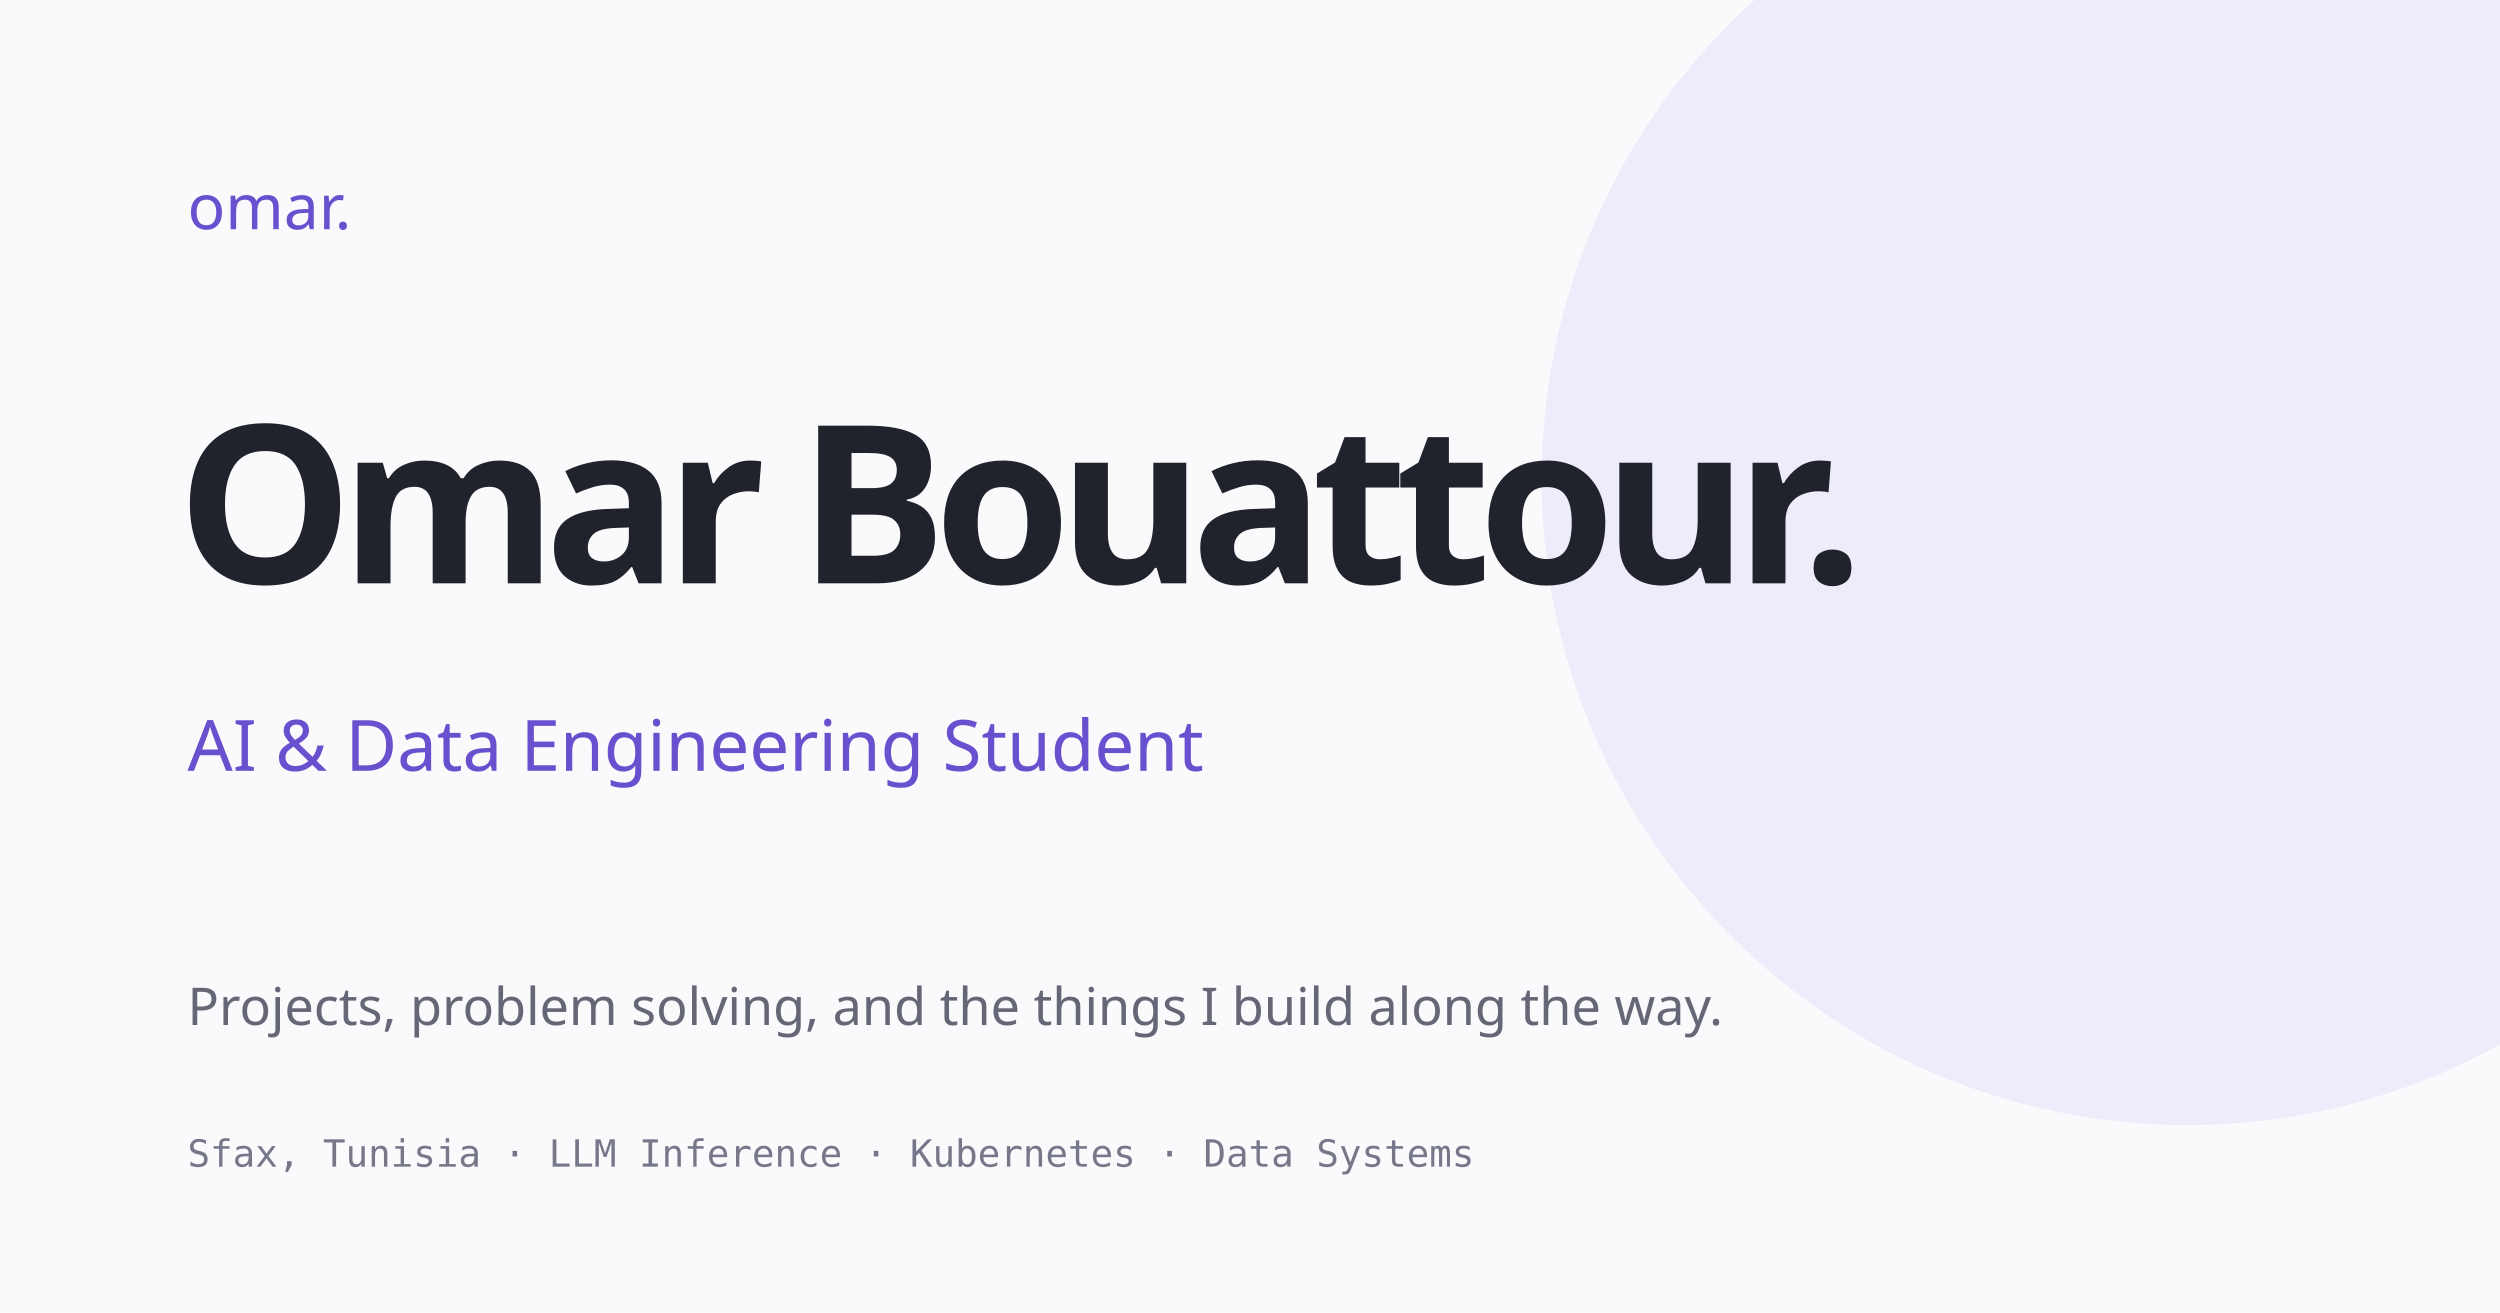
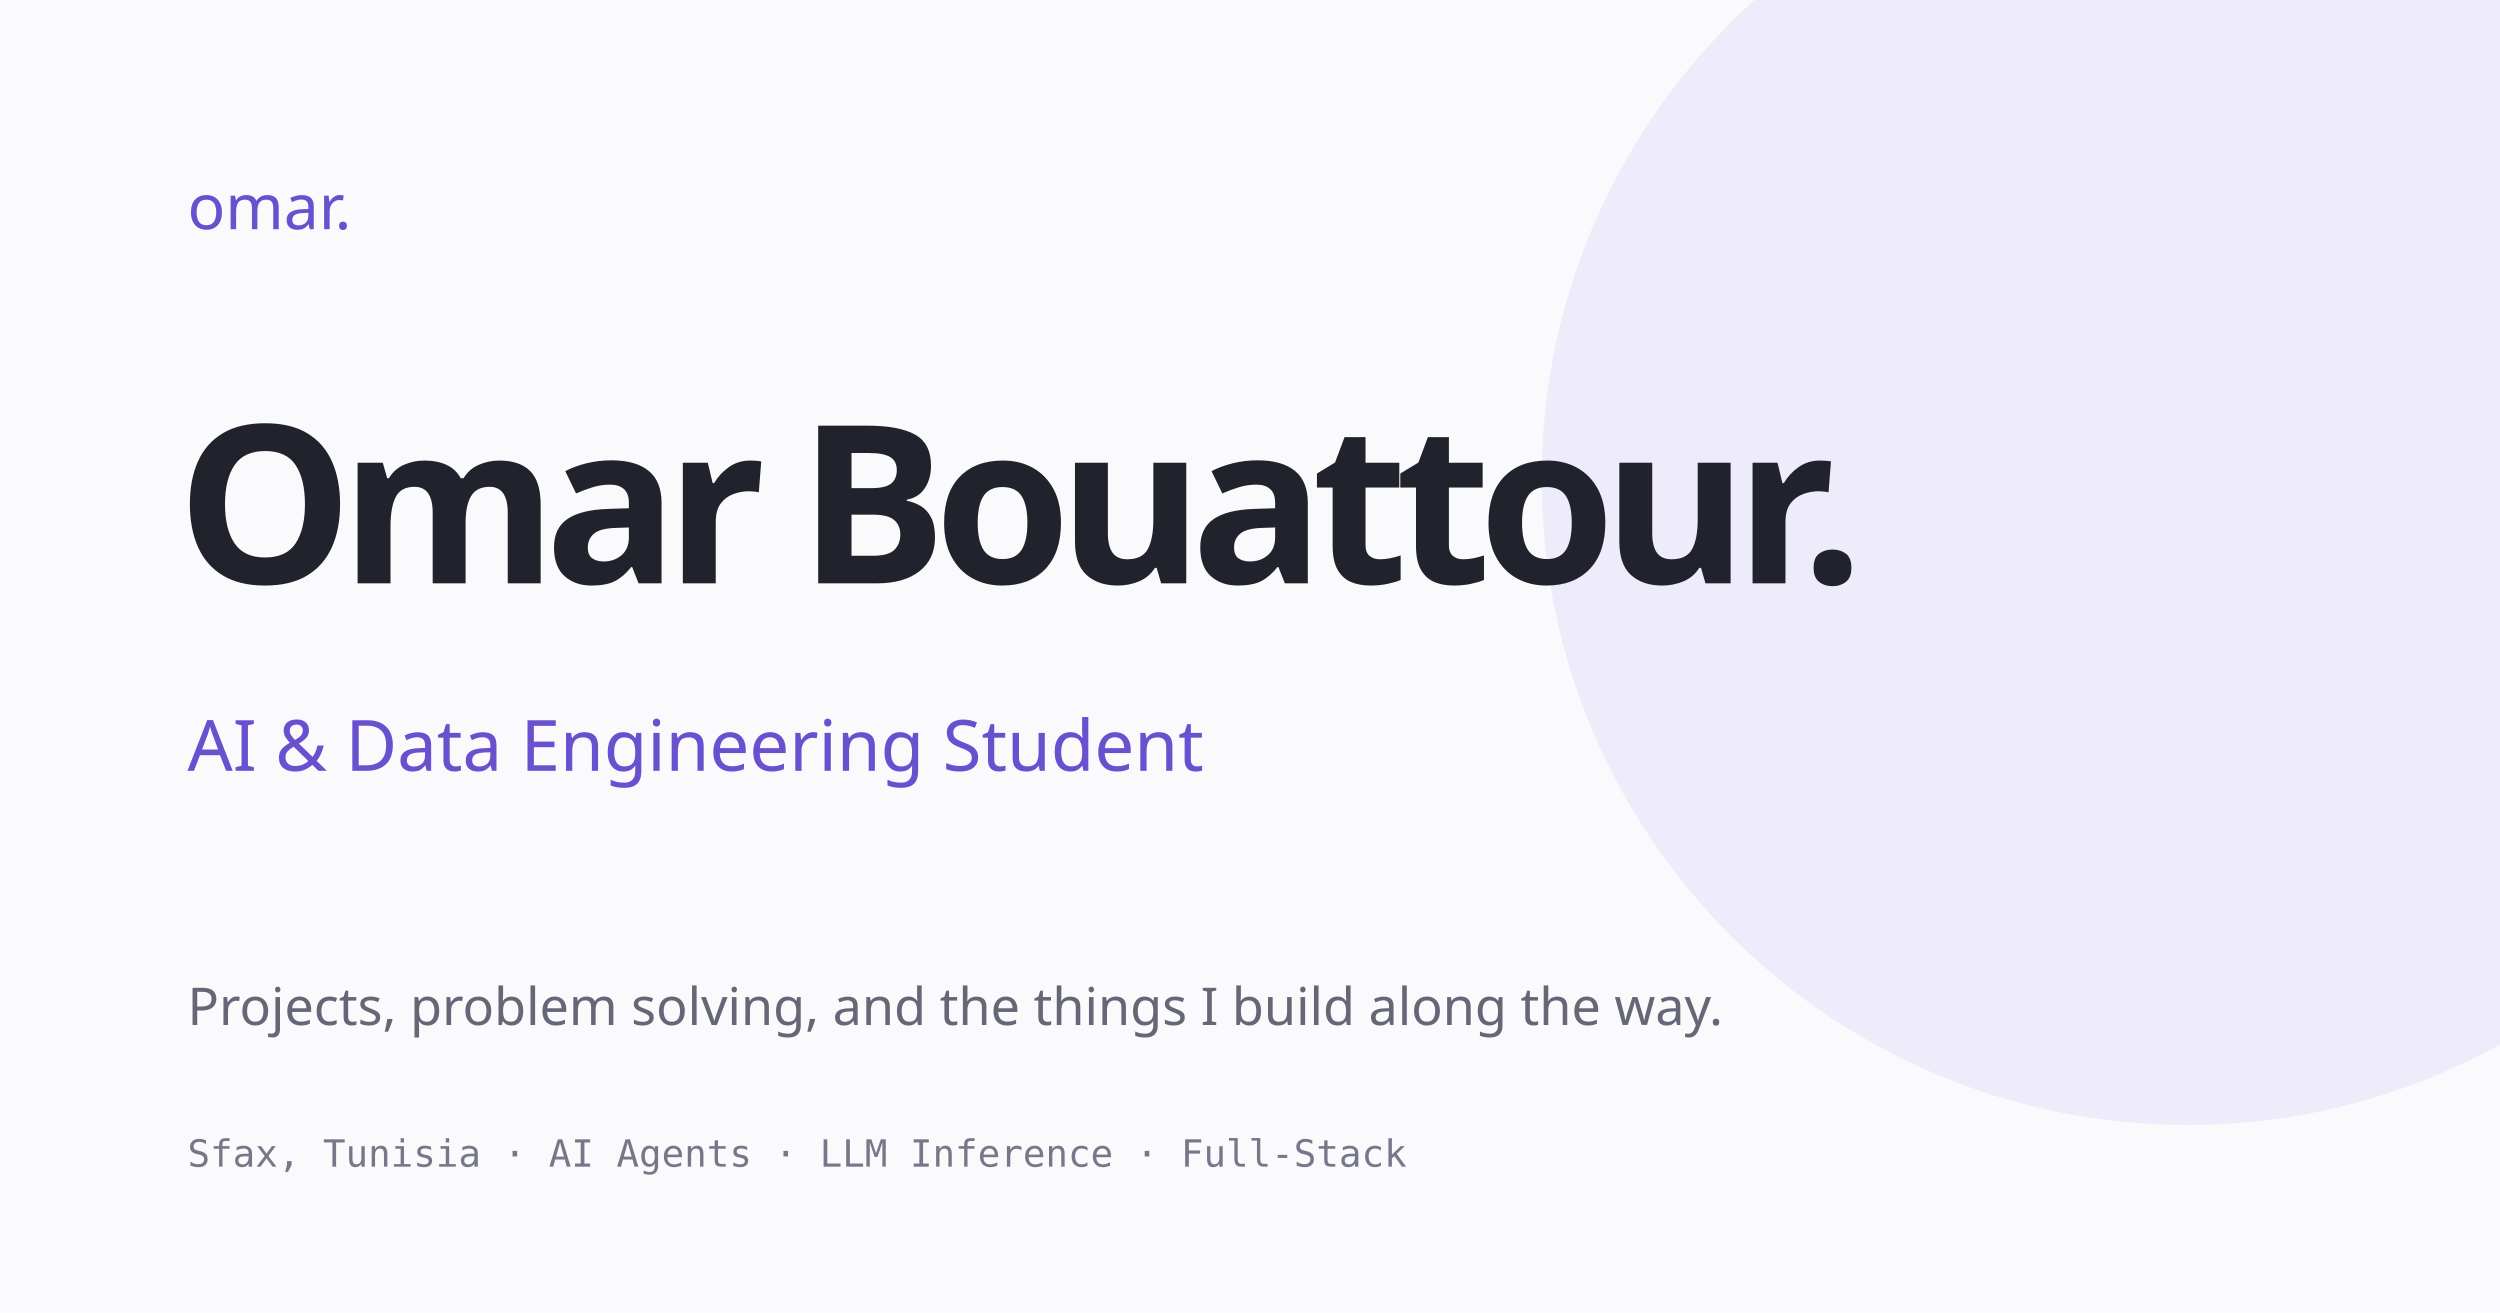
<svg xmlns="http://www.w3.org/2000/svg" width="1200" height="630" viewBox="0 0 1200 630">
  <rect width="1200" height="630" fill="#fafafc" />
  <circle cx="1050" cy="230" r="310" fill="#eeebfa" />
  <text x="90" y="110" font-family="sans-serif" font-size="30" fill="#6850ce">omar.</text>
  <text x="85" y="280" font-family="sans-serif" font-size="106" font-weight="600" letter-spacing="-6" fill="#20222c">Omar Bouattour.</text>
  <text x="90" y="370" font-family="sans-serif" font-size="34" fill="#6850ce">AI &amp; Data Engineering Student</text>
  <text x="90" y="492" font-family="sans-serif" font-size="25" fill="#656777">Projects, problem solving, and the things I build along the way.</text>
-   <text x="90" y="560" font-family="monospace" font-size="18" fill="#76788a">Sfax, Tunisia · LLM Inference · Kubernetes · Data Systems</text>
+   <text x="90" y="560" font-family="monospace" font-size="18" fill="#76788a">Sfax, Tunisia · AI Agents · LLM Inference · Full-Stack</text>
</svg>
